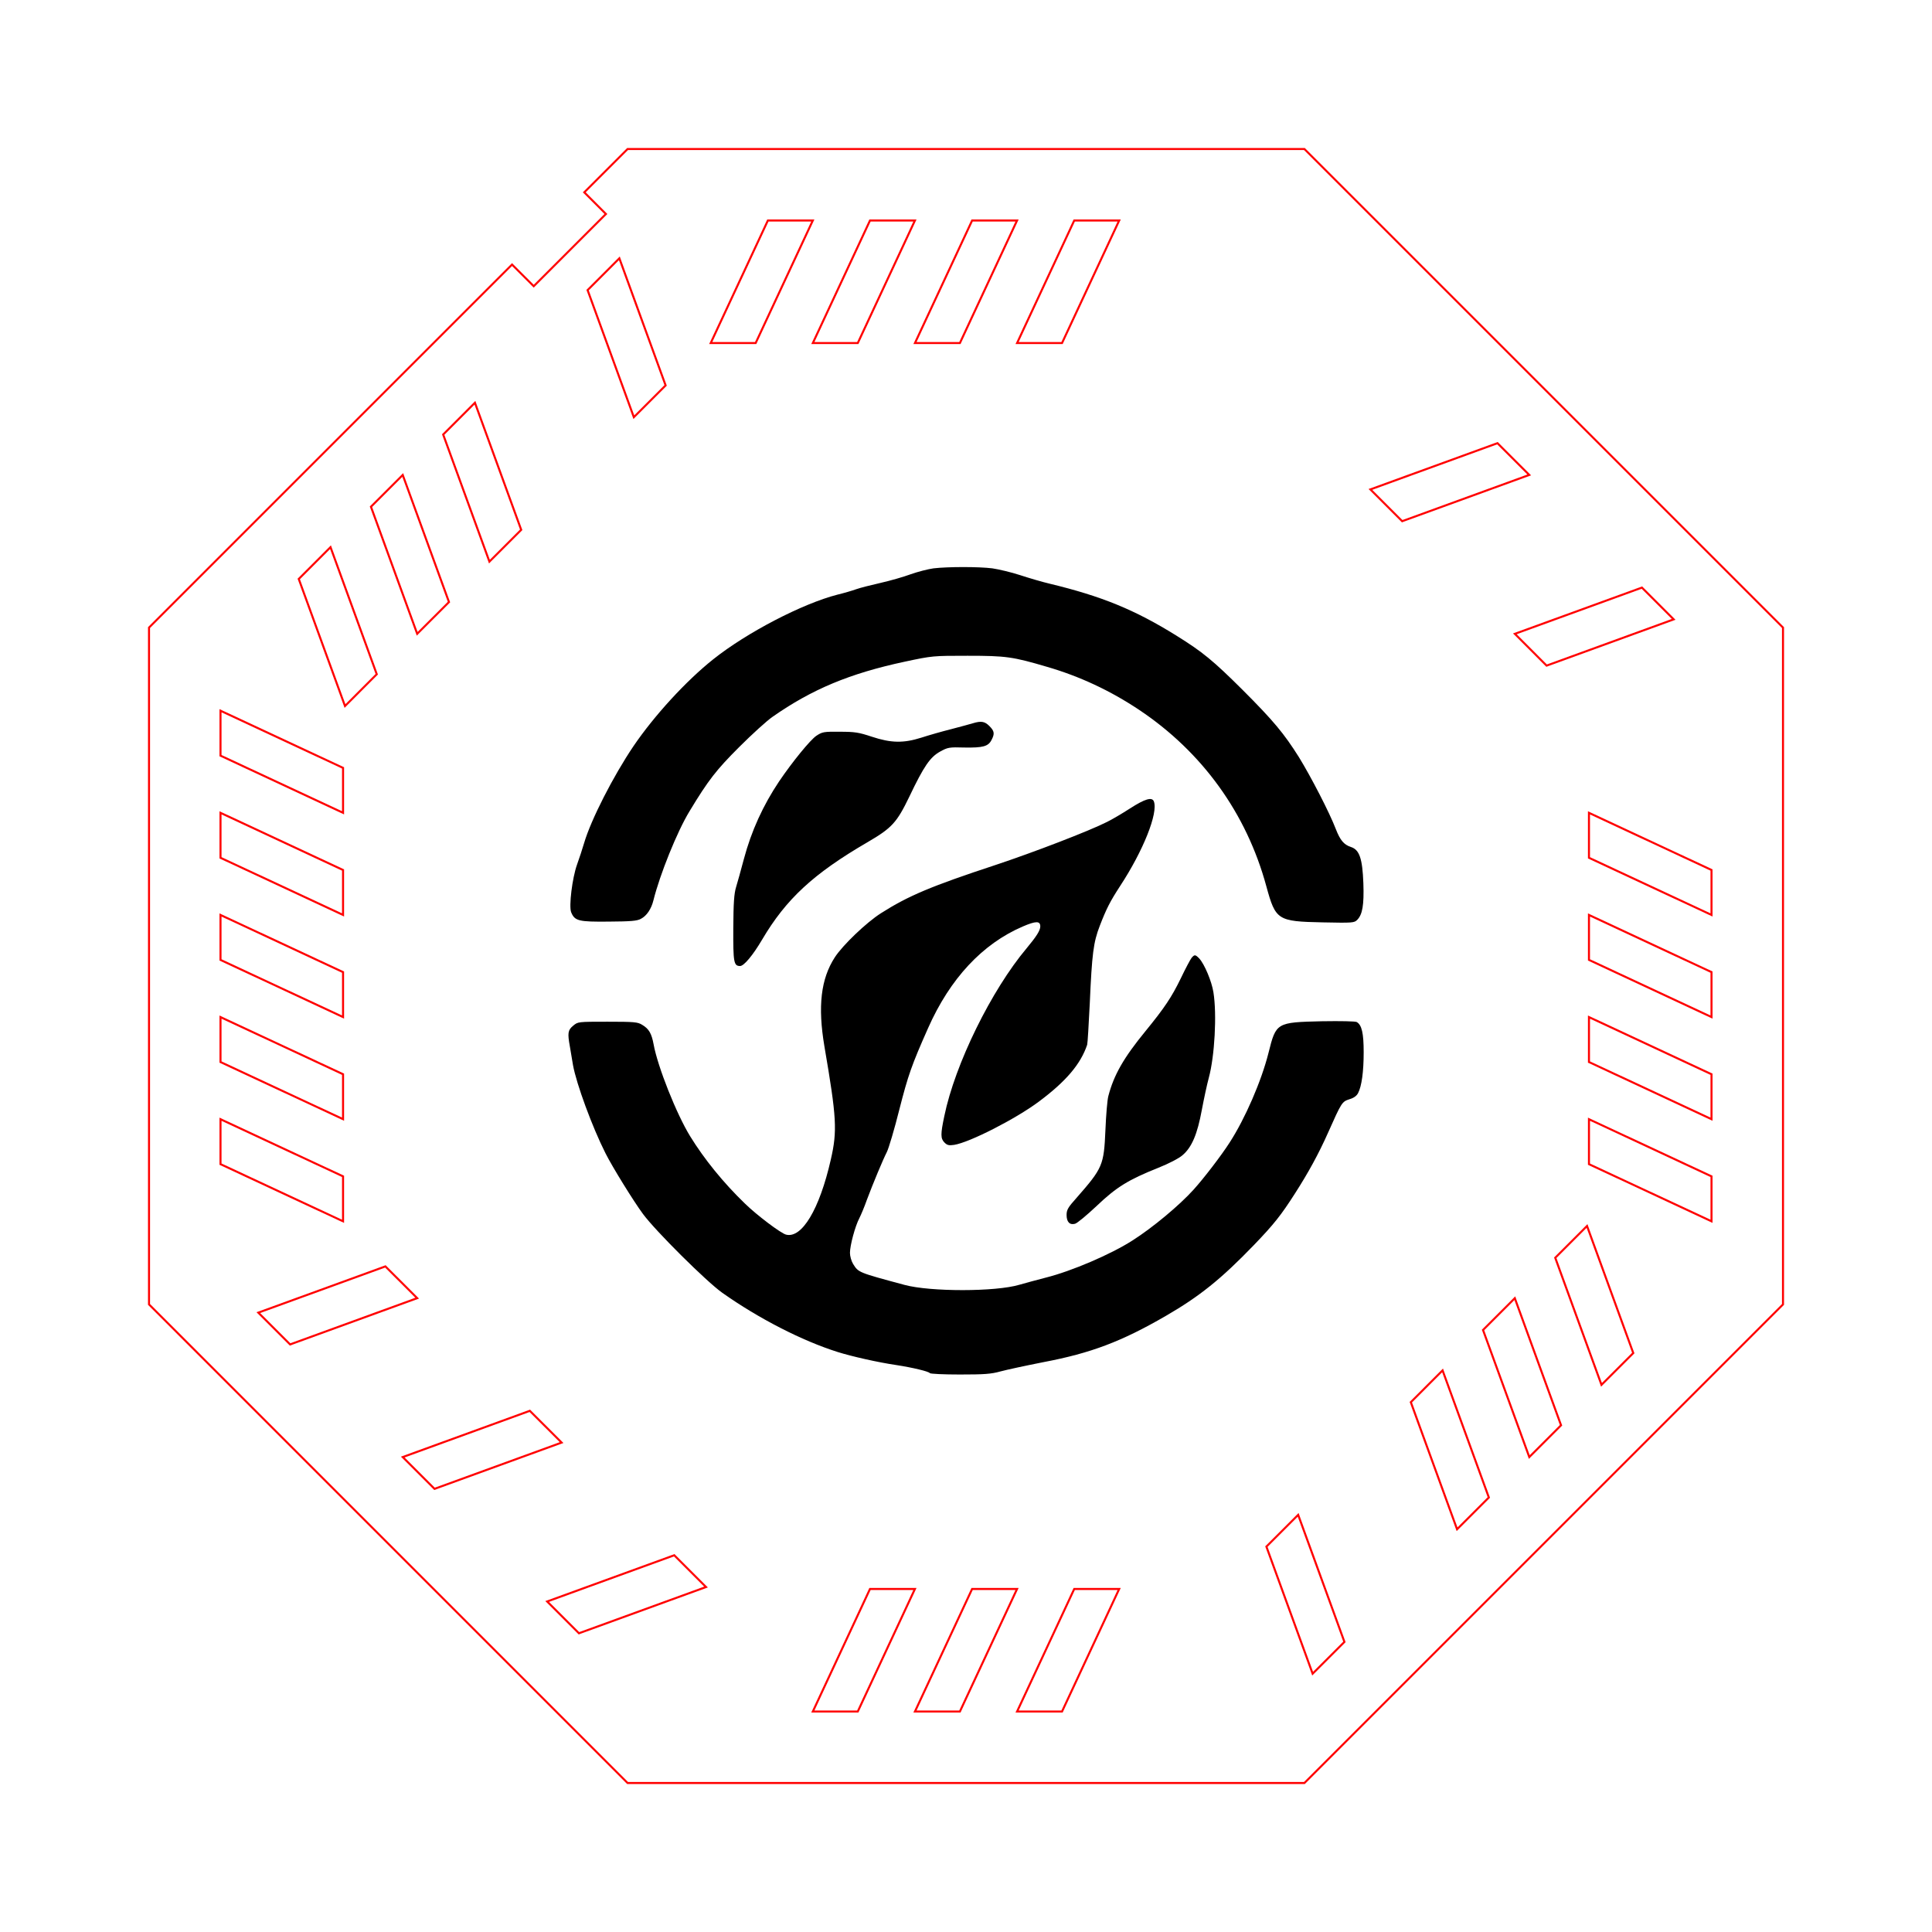
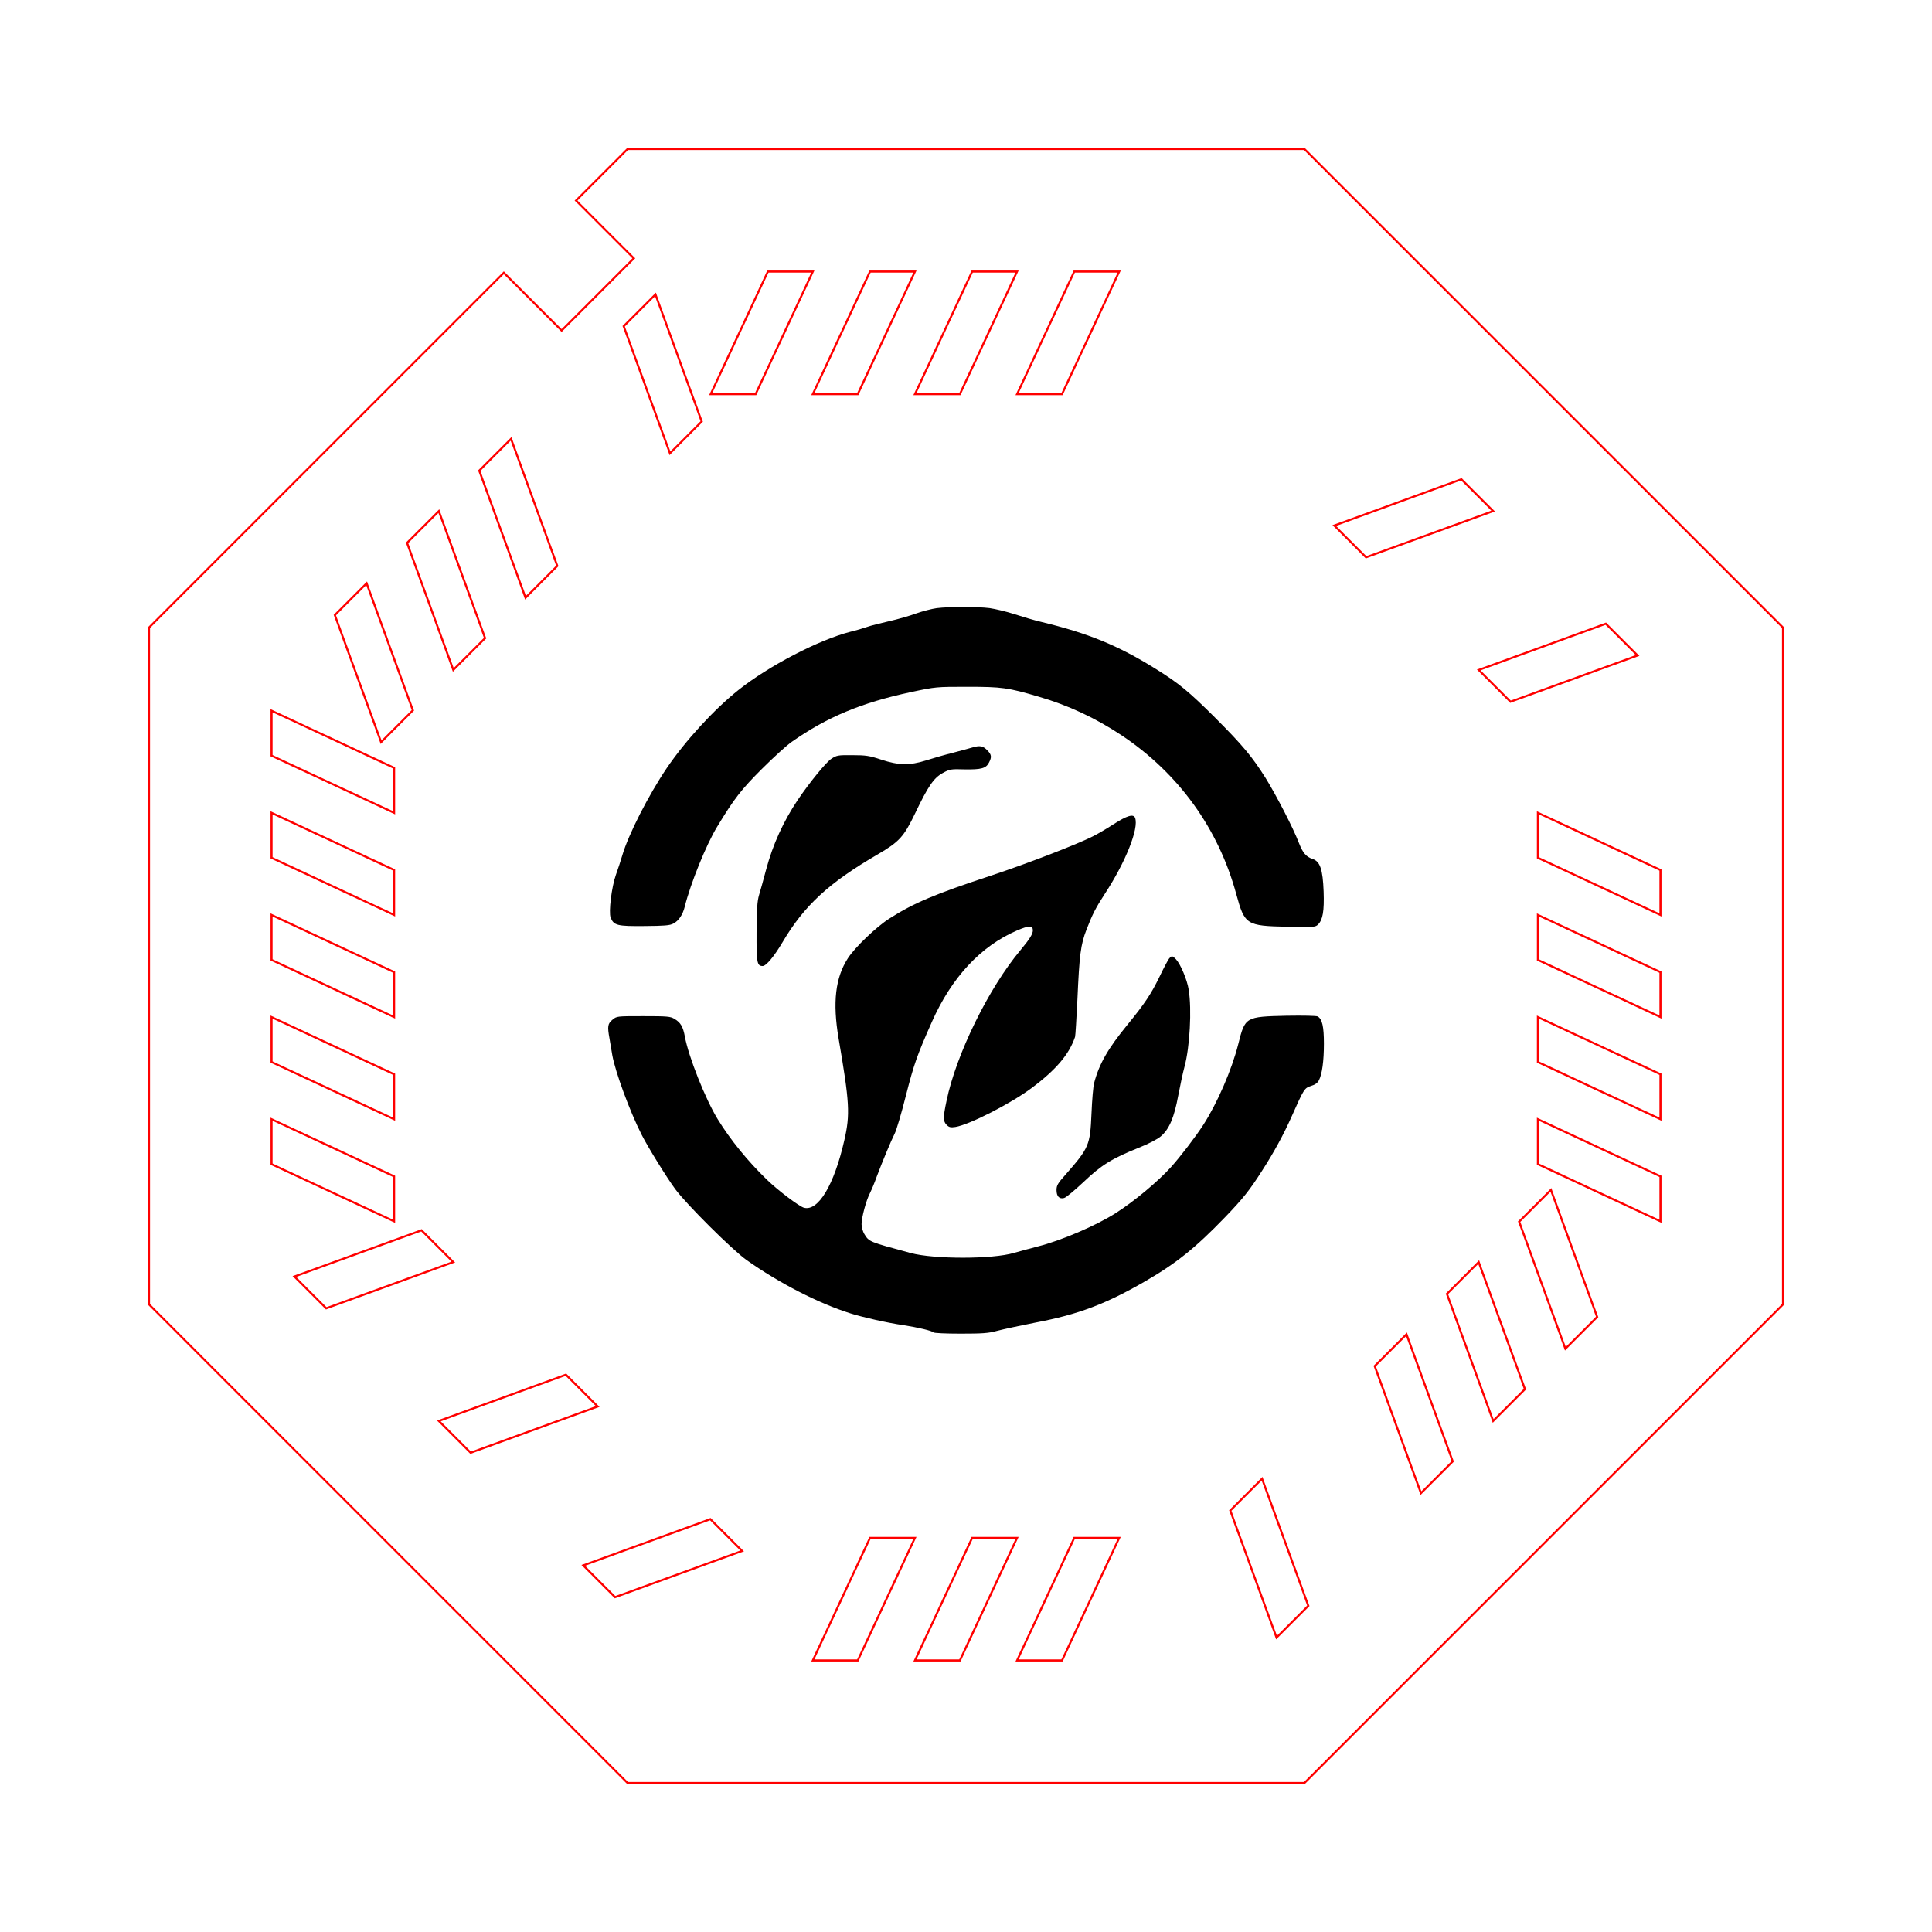
<svg xmlns="http://www.w3.org/2000/svg" width="94.591mm" height="94.591mm" viewBox="0 0 94.591 94.591">
  <style>
  .cut { fill: none; stroke: #ff0000; stroke-width: 0.1; }
  .mark { fill: none; stroke: #0000ff; stroke-width: 0.1; }
</style>
  <g id="G-vegetation">
-     <polygon points="30.727,7.296 63.864,7.296 87.296,30.727 87.296,63.864 63.864,87.296 30.727,87.296 7.296,63.864 7.296,30.727 25.070,12.953 26.131,14.013 29.666,10.478 28.606,9.417" class="cut" />
-     <polygon points="34.797,16.796 36.997,16.796 39.795,10.796 37.595,10.796" class="cut" />
-     <polygon points="39.797,16.796 41.997,16.796 44.795,10.796 42.595,10.796" class="cut" />
-     <polygon points="44.797,16.796 46.997,16.796 49.795,10.796 47.595,10.796" class="cut" />
-     <polygon points="49.797,16.796 51.997,16.796 54.795,10.796 52.595,10.796" class="cut" />
-     <polygon points="67.095,23.962 68.651,25.518 74.872,23.253 73.316,21.698" class="cut" />
-     <polygon points="74.167,31.033 75.722,32.589 81.943,30.324 80.388,28.769" class="cut" />
-     <polygon points="77.796,39.797 77.796,41.997 83.796,44.795 83.796,42.595" class="cut" />
-     <polygon points="77.796,44.797 77.796,46.997 83.796,49.795 83.796,47.595" class="cut" />
-     <polygon points="77.796,49.797 77.796,51.997 83.796,54.795 83.796,52.595" class="cut" />
-     <polygon points="77.796,54.797 77.796,56.997 83.796,59.795 83.796,57.595" class="cut" />
-     <polygon points="77.701,60.024 76.145,61.580 78.409,67.801 79.965,66.245" class="cut" />
-     <polygon points="74.165,63.560 72.609,65.116 74.874,71.337 76.429,69.781" class="cut" />
-     <polygon points="70.629,67.095 69.074,68.651 71.338,74.872 72.894,73.316" class="cut" />
-     <polygon points="63.558,74.167 62.003,75.722 64.267,81.943 65.823,80.388" class="cut" />
-     <polygon points="54.795,77.796 52.595,77.796 49.797,83.796 51.997,83.796" class="cut" />
-     <polygon points="49.795,77.796 47.595,77.796 44.797,83.796 46.997,83.796" class="cut" />
-     <polygon points="44.795,77.796 42.595,77.796 39.797,83.796 41.997,83.796" class="cut" />
-     <polygon points="34.567,77.701 33.011,76.145 26.790,78.409 28.346,79.965" class="cut" />
-     <polygon points="27.496,70.629 25.940,69.074 19.719,71.338 21.275,72.894" class="cut" />
-     <polygon points="20.425,63.558 18.869,62.003 12.648,64.267 14.204,65.823" class="cut" />
-     <polygon points="16.796,59.795 16.796,57.595 10.796,54.797 10.796,56.997" class="cut" />
-     <polygon points="16.796,54.795 16.796,52.595 10.796,49.797 10.796,51.997" class="cut" />
-     <polygon points="16.796,49.795 16.796,47.595 10.796,44.797 10.796,46.997" class="cut" />
-     <polygon points="16.796,44.795 16.796,42.595 10.796,39.797 10.796,41.997" class="cut" />
-     <polygon points="16.796,39.795 16.796,37.595 10.796,34.797 10.796,36.997" class="cut" />
-     <polygon points="16.891,34.567 18.446,33.011 16.182,26.790 14.627,28.346" class="cut" />
-     <polygon points="20.426,31.031 21.982,29.476 19.718,23.255 18.162,24.810" class="cut" />
-     <polygon points="23.962,27.496 25.518,25.940 23.253,19.719 21.698,21.275" class="cut" />
-     <polygon points="31.033,20.425 32.589,18.869 30.324,12.648 28.769,14.204" class="cut" />
-     <svg x="27.296" y="27.296" width="40.000" height="40.000" viewBox="0 0 528 528">
+     <polygon points="30.727,7.296 63.864,7.296 87.296,30.727 87.296,63.864 63.864,87.296 30.727,87.296 7.296,63.864 7.296,30.727 24.668,13.355 27.497,16.183 31.032,12.647 28.204,9.819" class="cut" />
+     <polygon points="34.797,19.296 36.997,19.296 39.795,13.296 37.595,13.296" class="cut" />
+     <polygon points="39.797,19.296 41.997,19.296 44.795,13.296 42.595,13.296" class="cut" />
+     <polygon points="44.797,19.296 46.997,19.296 49.795,13.296 47.595,13.296" class="cut" />
+     <polygon points="49.797,19.296 51.997,19.296 54.795,13.296 52.595,13.296" class="cut" />
+     <polygon points="65.328,25.730 66.883,27.285 73.104,25.021 71.549,23.465" class="cut" />
+     <polygon points="72.399,32.801 73.954,34.356 80.175,32.092 78.620,30.536" class="cut" />
+     <polygon points="75.296,39.797 75.296,41.997 81.296,44.795 81.296,42.595" class="cut" />
+     <polygon points="75.296,44.797 75.296,46.997 81.296,49.795 81.296,47.595" class="cut" />
+     <polygon points="75.296,49.797 75.296,51.997 81.296,54.795 81.296,52.595" class="cut" />
+     <polygon points="75.296,54.797 75.296,56.997 81.296,59.795 81.296,57.595" class="cut" />
+     <polygon points="75.933,58.257 74.377,59.812 76.641,66.033 78.197,64.478" class="cut" />
+     <polygon points="72.397,61.792 70.842,63.348 73.106,69.569 74.661,68.013" class="cut" />
+     <polygon points="68.862,65.328 67.306,66.883 69.570,73.104 71.126,71.549" class="cut" />
+     <polygon points="61.791,72.399 60.235,73.954 62.499,80.175 64.055,78.620" class="cut" />
+     <polygon points="54.795,75.296 52.595,75.296 49.797,81.296 51.997,81.296" class="cut" />
+     <polygon points="49.795,75.296 47.595,75.296 44.797,81.296 46.997,81.296" class="cut" />
+     <polygon points="44.795,75.296 42.595,75.296 39.797,81.296 41.997,81.296" class="cut" />
+     <polygon points="36.335,75.933 34.779,74.377 28.558,76.641 30.114,78.197" class="cut" />
+     <polygon points="29.264,68.862 27.708,67.306 21.487,69.570 23.043,71.126" class="cut" />
+     <polygon points="22.193,61.791 20.637,60.235 14.416,62.499 15.972,64.055" class="cut" />
+     <polygon points="19.296,59.795 19.296,57.595 13.296,54.797 13.296,56.997" class="cut" />
+     <polygon points="19.296,54.795 19.296,52.595 13.296,49.797 13.296,51.997" class="cut" />
+     <polygon points="19.296,49.795 19.296,47.595 13.296,44.797 13.296,46.997" class="cut" />
+     <polygon points="19.296,44.795 19.296,42.595 13.296,39.797 13.296,41.997" class="cut" />
+     <polygon points="19.296,39.795 19.296,37.595 13.296,34.797 13.296,36.997" class="cut" />
+     <polygon points="18.659,36.335 20.214,34.779 17.950,28.558 16.394,30.114" class="cut" />
+     <polygon points="22.194,32.799 23.750,31.244 21.486,25.023 19.930,26.578" class="cut" />
+     <polygon points="25.730,29.264 27.285,27.708 25.021,21.487 23.465,23.043" class="cut" />
+     <polygon points="32.801,22.193 34.356,20.637 32.092,14.416 30.536,15.972" class="cut" />
+     <svg x="29.296" y="29.296" width="36.000" height="36.000" viewBox="0 0 528 528">
      <g transform="translate(0,528) scale(0.1,-0.1)" fill="#000000" stroke="none">
        <path d="M2430 5210 c-36 -5 -102 -22 -147 -38 -46 -17 -133 -42 -195 -56 -62 -14 -133 -32 -158 -41 -25 -9 -79 -25 -121 -35 -226 -58 -586 -245 -803 -418 -176 -140 -381 -364 -515 -561 -131 -194 -275 -476 -319 -626 -11 -38 -32 -101 -46 -140 -31 -87 -53 -268 -38 -307 23 -57 48 -63 243 -61 142 1 183 4 208 18 37 19 67 63 81 120 41 165 153 444 233 575 122 202 173 267 321 415 83 83 180 171 215 195 254 178 500 281 856 357 178 38 182 38 405 38 247 0 292 -6 512 -71 211 -61 410 -154 596 -278 408 -272 695 -669 823 -1141 60 -219 72 -227 365 -233 193 -4 203 -3 222 16 34 34 45 96 40 237 -6 159 -25 216 -80 234 -46 15 -70 44 -98 116 -41 107 -160 337 -238 464 -97 154 -164 235 -366 437 -188 187 -257 244 -426 349 -270 168 -484 255 -820 336 -47 11 -132 36 -190 55 -58 19 -139 38 -180 44 -87 11 -286 11 -380 0z M2685 4209 c-16 -5 -79 -22 -140 -38 -60 -15 -147 -40 -193 -55 -117 -37 -197 -35 -321 6 -84 28 -110 32 -207 32 -104 1 -113 -1 -151 -26 -39 -26 -155 -168 -241 -295 -103 -154 -179 -319 -228 -503 -18 -69 -41 -150 -50 -180 -13 -43 -17 -102 -18 -266 -1 -221 3 -244 44 -244 25 0 83 70 142 170 155 263 332 427 683 631 156 91 188 126 269 294 94 197 134 255 199 291 49 27 58 29 157 26 119 -2 154 7 175 49 21 40 19 57 -14 90 -30 30 -53 34 -106 18z M3701 3659 c-51 -33 -119 -73 -150 -88 -114 -58 -473 -196 -720 -278 -419 -138 -565 -200 -741 -312 -93 -59 -247 -206 -298 -285 -90 -139 -111 -316 -67 -576 79 -461 84 -545 41 -732 -73 -321 -187 -510 -289 -484 -33 8 -188 125 -265 200 -140 135 -264 288 -355 436 -88 143 -210 450 -236 594 -13 70 -30 100 -74 126 -29 18 -51 20 -224 20 -191 0 -191 0 -222 -26 -34 -28 -37 -47 -21 -135 5 -30 14 -83 20 -119 22 -122 125 -402 210 -570 44 -88 182 -311 242 -392 80 -109 411 -438 513 -510 235 -166 515 -310 747 -383 89 -28 261 -67 378 -84 104 -16 209 -41 216 -52 3 -5 90 -9 194 -9 159 0 202 3 263 20 41 11 166 38 278 60 306 58 504 133 789 298 218 126 358 238 571 459 128 133 175 192 265 333 85 132 154 258 213 391 89 200 91 202 139 218 28 8 47 22 56 40 23 44 36 138 36 263 0 124 -12 177 -45 196 -11 5 -100 7 -224 5 -295 -7 -297 -8 -346 -204 -46 -183 -151 -425 -252 -581 -54 -84 -166 -230 -232 -303 -92 -102 -265 -246 -394 -328 -140 -90 -394 -199 -562 -241 -55 -14 -131 -35 -170 -46 -154 -46 -575 -46 -742 -1 -301 81 -298 80 -333 136 -11 18 -20 50 -20 71 0 48 33 172 61 225 11 22 33 74 48 117 39 104 103 258 129 309 12 23 49 147 81 275 57 223 79 286 186 527 142 320 351 544 611 656 86 37 114 37 114 1 0 -26 -24 -64 -88 -141 -228 -271 -463 -749 -532 -1084 -25 -118 -25 -146 1 -172 17 -17 28 -20 62 -15 101 16 398 168 547 279 176 131 271 243 313 368 3 9 10 130 17 270 14 317 23 392 65 500 43 111 66 156 131 256 149 227 247 472 218 547 -12 30 -58 16 -153 -45z M4098 2693 c-8 -10 -40 -70 -70 -133 -59 -121 -104 -189 -229 -342 -140 -171 -203 -281 -239 -418 -7 -25 -15 -124 -19 -220 -10 -228 -17 -245 -188 -440 -54 -60 -63 -76 -63 -109 0 -45 20 -66 54 -57 14 3 76 55 140 115 128 122 204 169 399 247 68 27 133 61 156 81 60 51 96 135 125 293 14 74 34 167 45 207 38 140 53 410 30 553 -11 71 -58 182 -91 218 -26 27 -31 27 -50 5z" />
      </g>
    </svg>
  </g>
</svg>
